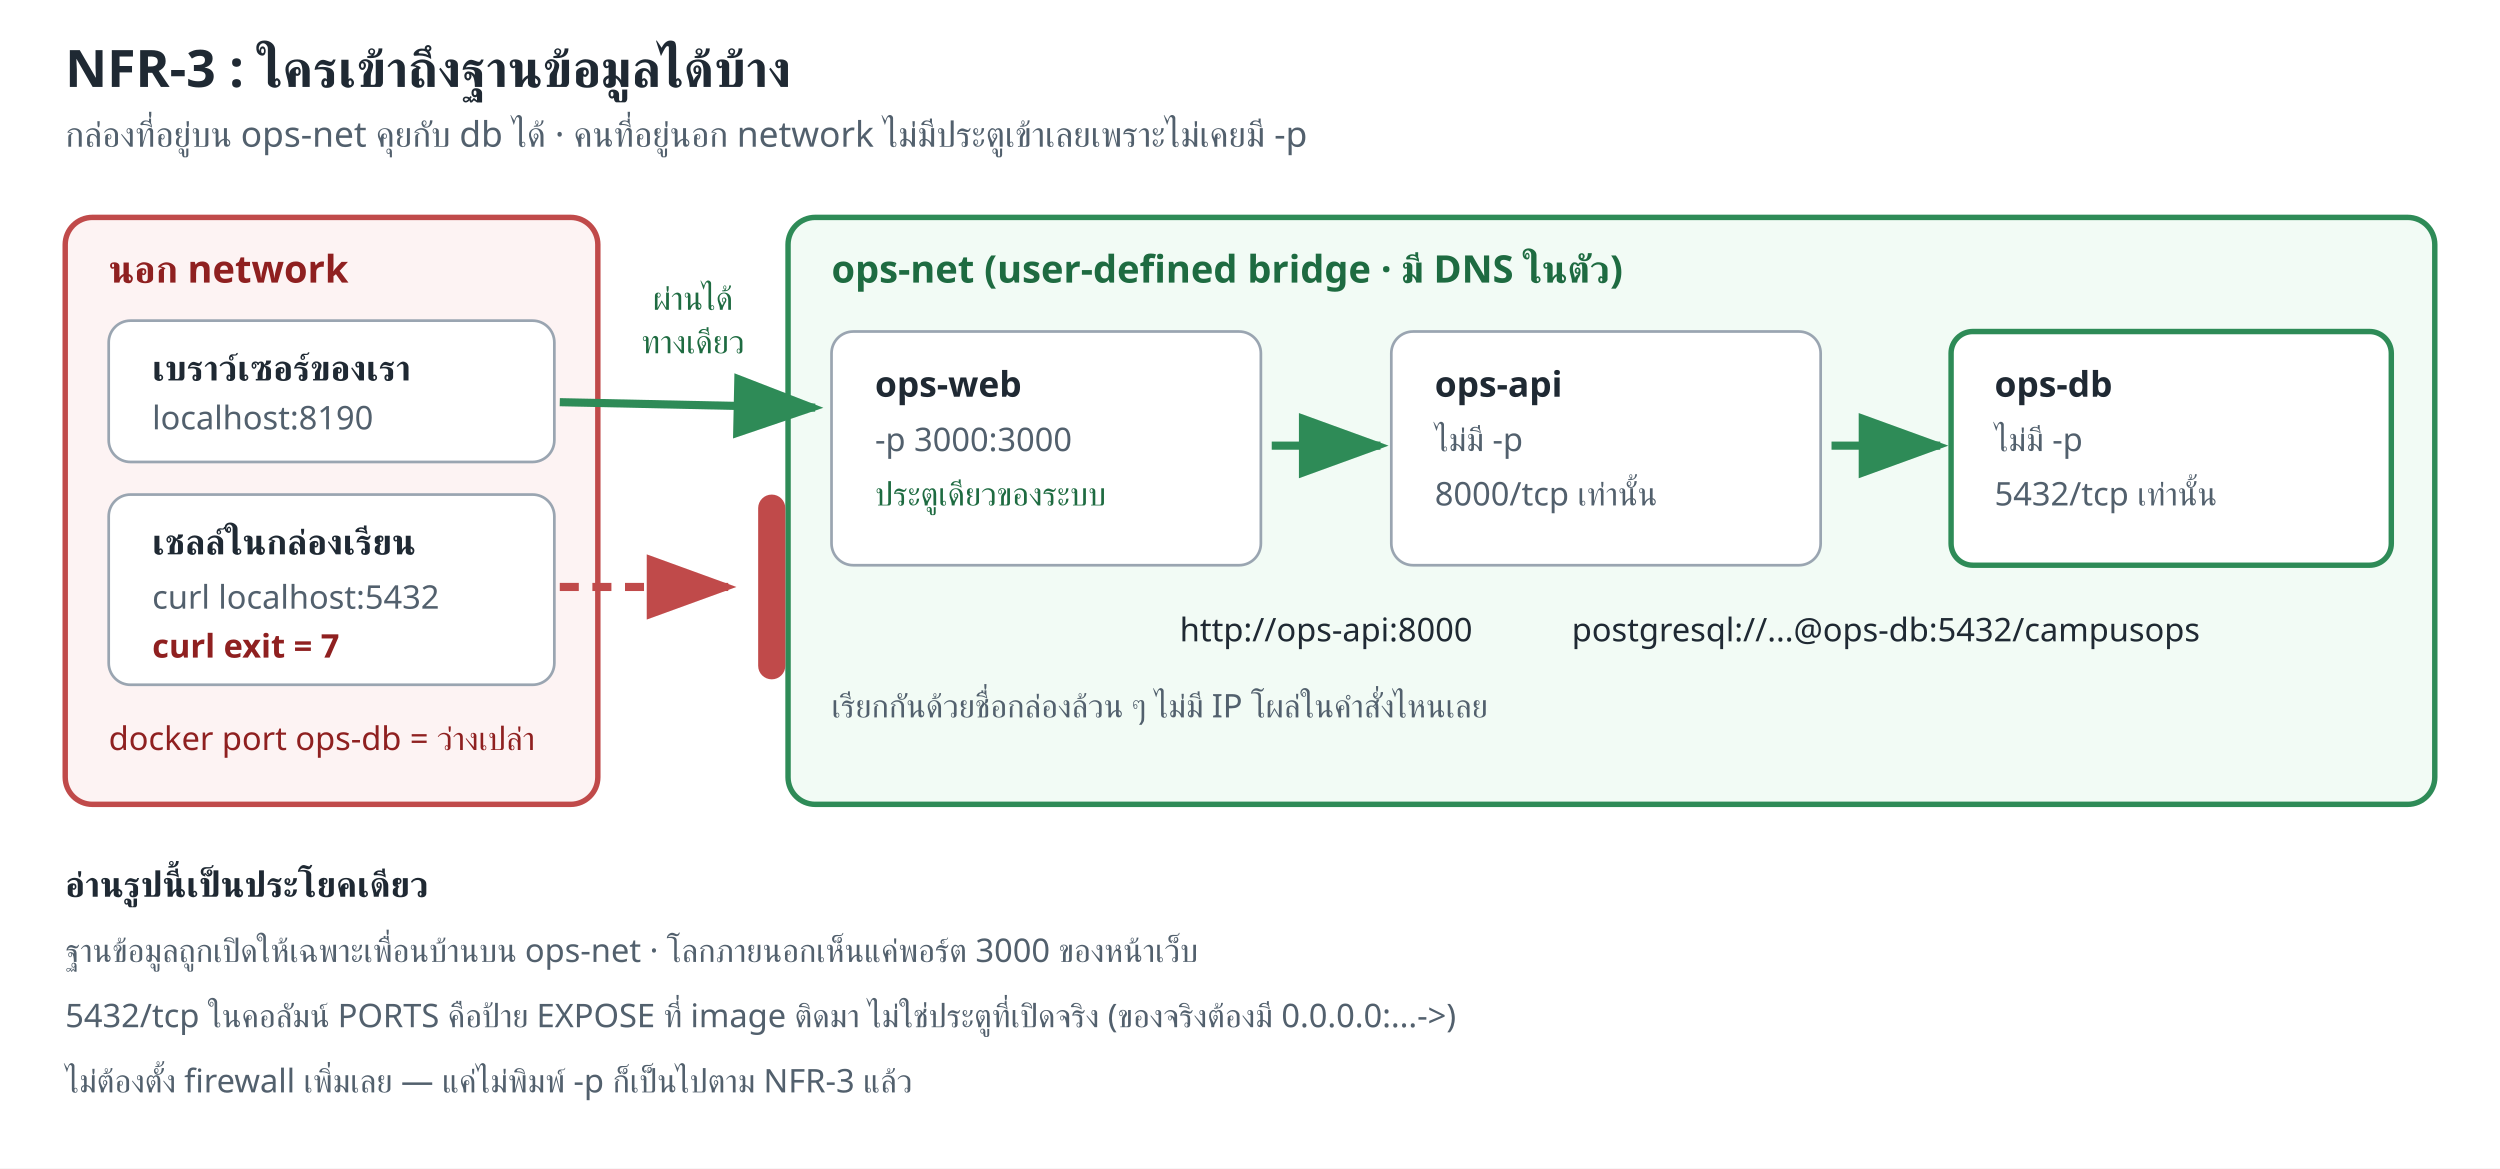
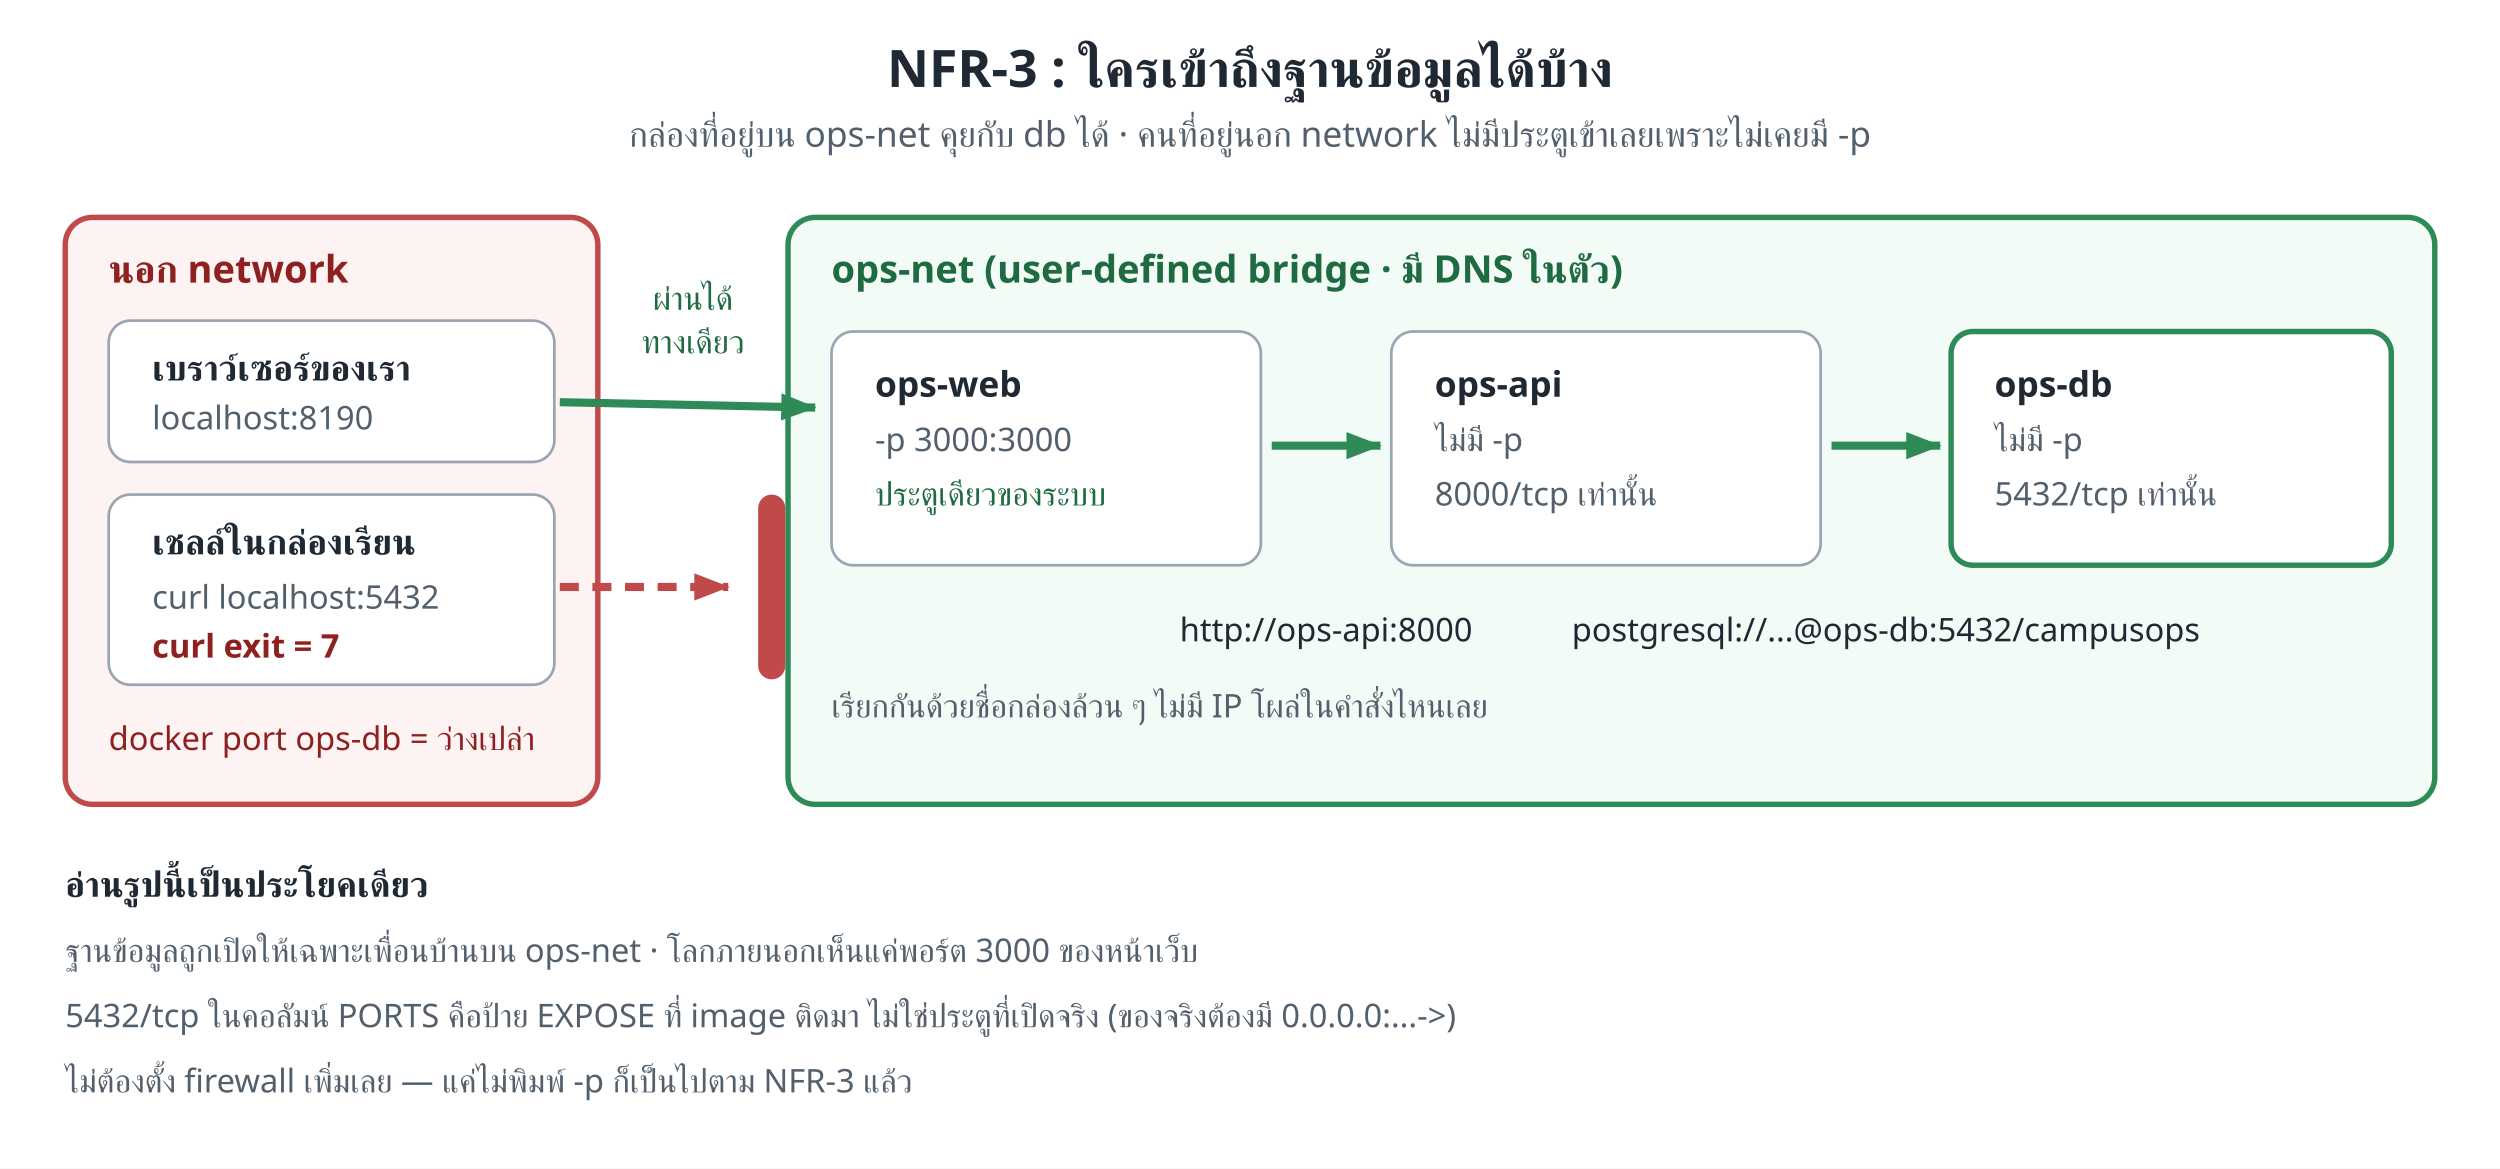
<svg xmlns="http://www.w3.org/2000/svg" viewBox="0 0 920 430" width="920" height="430" font-family="sans-serif">
  <rect x="0" y="0" width="920" height="430" fill="#ffffff" />
-   <text x="24" y="32" font-size="19" font-weight="bold" fill="#1f2933">NFR-3 : ใครเข้าถึงฐานข้อมูลได้บ้าง</text>
-   <text x="24" y="54" font-size="13" fill="#52606d">กล่องที่อยู่บน ops-net คุยกับ db ได้ · คนที่อยู่นอก network ไม่มีประตูเข้าเลยเพราะไม่เคยมี -p</text>
+   <text text-anchor="middle" x="460" y="32" font-size="19" font-weight="bold" fill="#1f2933">NFR-3 : ใครเข้าถึงฐานข้อมูลได้บ้าง</text>
+   <text text-anchor="middle" x="460" y="54" font-size="13" fill="#52606d">กล่องที่อยู่บน ops-net คุยกับ db ได้ · คนที่อยู่นอก network ไม่มีประตูเข้าเลยเพราะไม่เคยมี -p</text>
  <defs>
-     <marker id="inArrow" markerWidth="11" markerHeight="8" refX="10" refY="4" orient="auto">
-       <path d="M0,0 L11,4 L0,8 z" fill="#2e8b57" />
+     <marker id="inArrow" markerUnits="userSpaceOnUse" markerWidth="13" markerHeight="10" refX="12.5" refY="5" orient="auto">
+       <path d="M 0 0 L 13 5 L 0 10 z" fill="#2e8b57" />
    </marker>
-     <marker id="blockArrow" markerWidth="11" markerHeight="8" refX="10" refY="4" orient="auto">
-       <path d="M0,0 L11,4 L0,8 z" fill="#c04a4a" />
+     <marker id="blockArrow" markerUnits="userSpaceOnUse" markerWidth="13" markerHeight="10" refX="12.5" refY="5" orient="auto">
+       <path d="M 0 0 L 13 5 L 0 10 z" fill="#c04a4a" />
    </marker>
  </defs>
  <rect x="24" y="80" width="196" height="216" rx="10" fill="#fdf3f3" stroke="#c04a4a" stroke-width="2" />
  <text x="40" y="104" font-size="14" font-weight="bold" fill="#8f2020">นอก network</text>
  <rect x="40" y="118" width="164" height="52" rx="8" fill="#ffffff" stroke="#9aa5b1" />
  <text x="56" y="140" font-size="13" font-weight="bold" fill="#1f2933">เบราว์เซอร์ของเรา</text>
  <text x="56" y="158" font-size="12" fill="#52606d">localhost:8190</text>
  <rect x="40" y="182" width="164" height="70" rx="8" fill="#ffffff" stroke="#9aa5b1" />
  <text x="56" y="204" font-size="13" font-weight="bold" fill="#1f2933">เชลล์ในกล่องเรียน</text>
  <text x="56" y="224" font-size="12" fill="#52606d">curl localhost:5432</text>
  <text x="56" y="242" font-size="12" font-weight="bold" fill="#8f2020">curl exit = 7</text>
  <text x="40" y="276" font-size="12" fill="#8f2020">docker port ops-db = ว่างเปล่า</text>
  <rect x="290" y="80" width="606" height="216" rx="10" fill="#f2fbf5" stroke="#2e8b57" stroke-width="2" />
  <text x="306" y="104" font-size="14" font-weight="bold" fill="#1e6b41">ops-net  (user-defined bridge · มี DNS ในตัว)</text>
  <rect x="306" y="122" width="158" height="86" rx="8" fill="#ffffff" stroke="#9aa5b1" />
  <text x="322" y="146" font-size="13" font-weight="bold" fill="#1f2933">ops-web</text>
  <text x="322" y="166" font-size="12" fill="#52606d">-p 3000:3000</text>
  <text x="322" y="186" font-size="12" fill="#1e6b41">ประตูเดียวของระบบ</text>
  <rect x="512" y="122" width="158" height="86" rx="8" fill="#ffffff" stroke="#9aa5b1" />
  <text x="528" y="146" font-size="13" font-weight="bold" fill="#1f2933">ops-api</text>
  <text x="528" y="166" font-size="12" fill="#52606d">ไม่มี -p</text>
  <text x="528" y="186" font-size="12" fill="#52606d">8000/tcp เท่านั้น</text>
  <rect x="718" y="122" width="162" height="86" rx="8" fill="#ffffff" stroke="#2e8b57" stroke-width="2" />
  <text x="734" y="146" font-size="13" font-weight="bold" fill="#1f2933">ops-db</text>
  <text x="734" y="166" font-size="12" fill="#52606d">ไม่มี -p</text>
  <text x="734" y="186" font-size="12" fill="#52606d">5432/tcp เท่านั้น</text>
  <line x1="468" y1="164" x2="508" y2="164" stroke="#2e8b57" stroke-width="3" marker-end="url(#inArrow)" />
  <line x1="674" y1="164" x2="714" y2="164" stroke="#2e8b57" stroke-width="3" marker-end="url(#inArrow)" />
  <text x="488" y="236" font-size="12" fill="#1f2933" text-anchor="middle">http://ops-api:8000</text>
  <text x="694" y="236" font-size="12" fill="#1f2933" text-anchor="middle">postgresql://...@ops-db:5432/campusops</text>
  <text x="306" y="264" font-size="12" fill="#52606d">เรียกกันด้วยชื่อกล่องล้วน ๆ ไม่มี IP โผล่ในคำสั่งไหนเลย</text>
  <line x1="206" y1="148" x2="300" y2="150" stroke="#2e8b57" stroke-width="3" marker-end="url(#inArrow)" />
  <text x="255" y="114" font-size="12" fill="#1e6b41" text-anchor="middle">ผ่านได้</text>
  <text x="255" y="130" font-size="12" fill="#1e6b41" text-anchor="middle">ทางเดียว</text>
  <line x1="206" y1="216" x2="268" y2="216" stroke="#c04a4a" stroke-width="3" stroke-dasharray="7 5" marker-end="url(#blockArrow)" />
  <rect x="279" y="182" width="10" height="68" rx="5" fill="#c04a4a" />
  <text x="24" y="330" font-size="13" font-weight="bold" fill="#1f2933">อ่านรูปนี้เป็นประโยคเดียว</text>
  <text x="24" y="354" font-size="12" fill="#52606d">ฐานข้อมูลถูกเปิดให้เฉพาะเพื่อนบ้านบน ops-net · โลกภายนอกเห็นแค่พอร์ต 3000 ของหน้าเว็บ</text>
  <text x="24" y="378" font-size="12" fill="#52606d">5432/tcp ในคอลัมน์ PORTS คือป้าย EXPOSE ที่ image ติดมา ไม่ใช่ประตูที่เปิดจริง (ของจริงต้องมี 0.0.0.0:...-&gt;)</text>
  <text x="24" y="402" font-size="12" fill="#52606d">ไม่ต้องตั้ง firewall เพิ่มเลย — แค่ไม่พิมพ์ -p ก็เป็นไปตาม NFR-3 แล้ว</text>
</svg>
